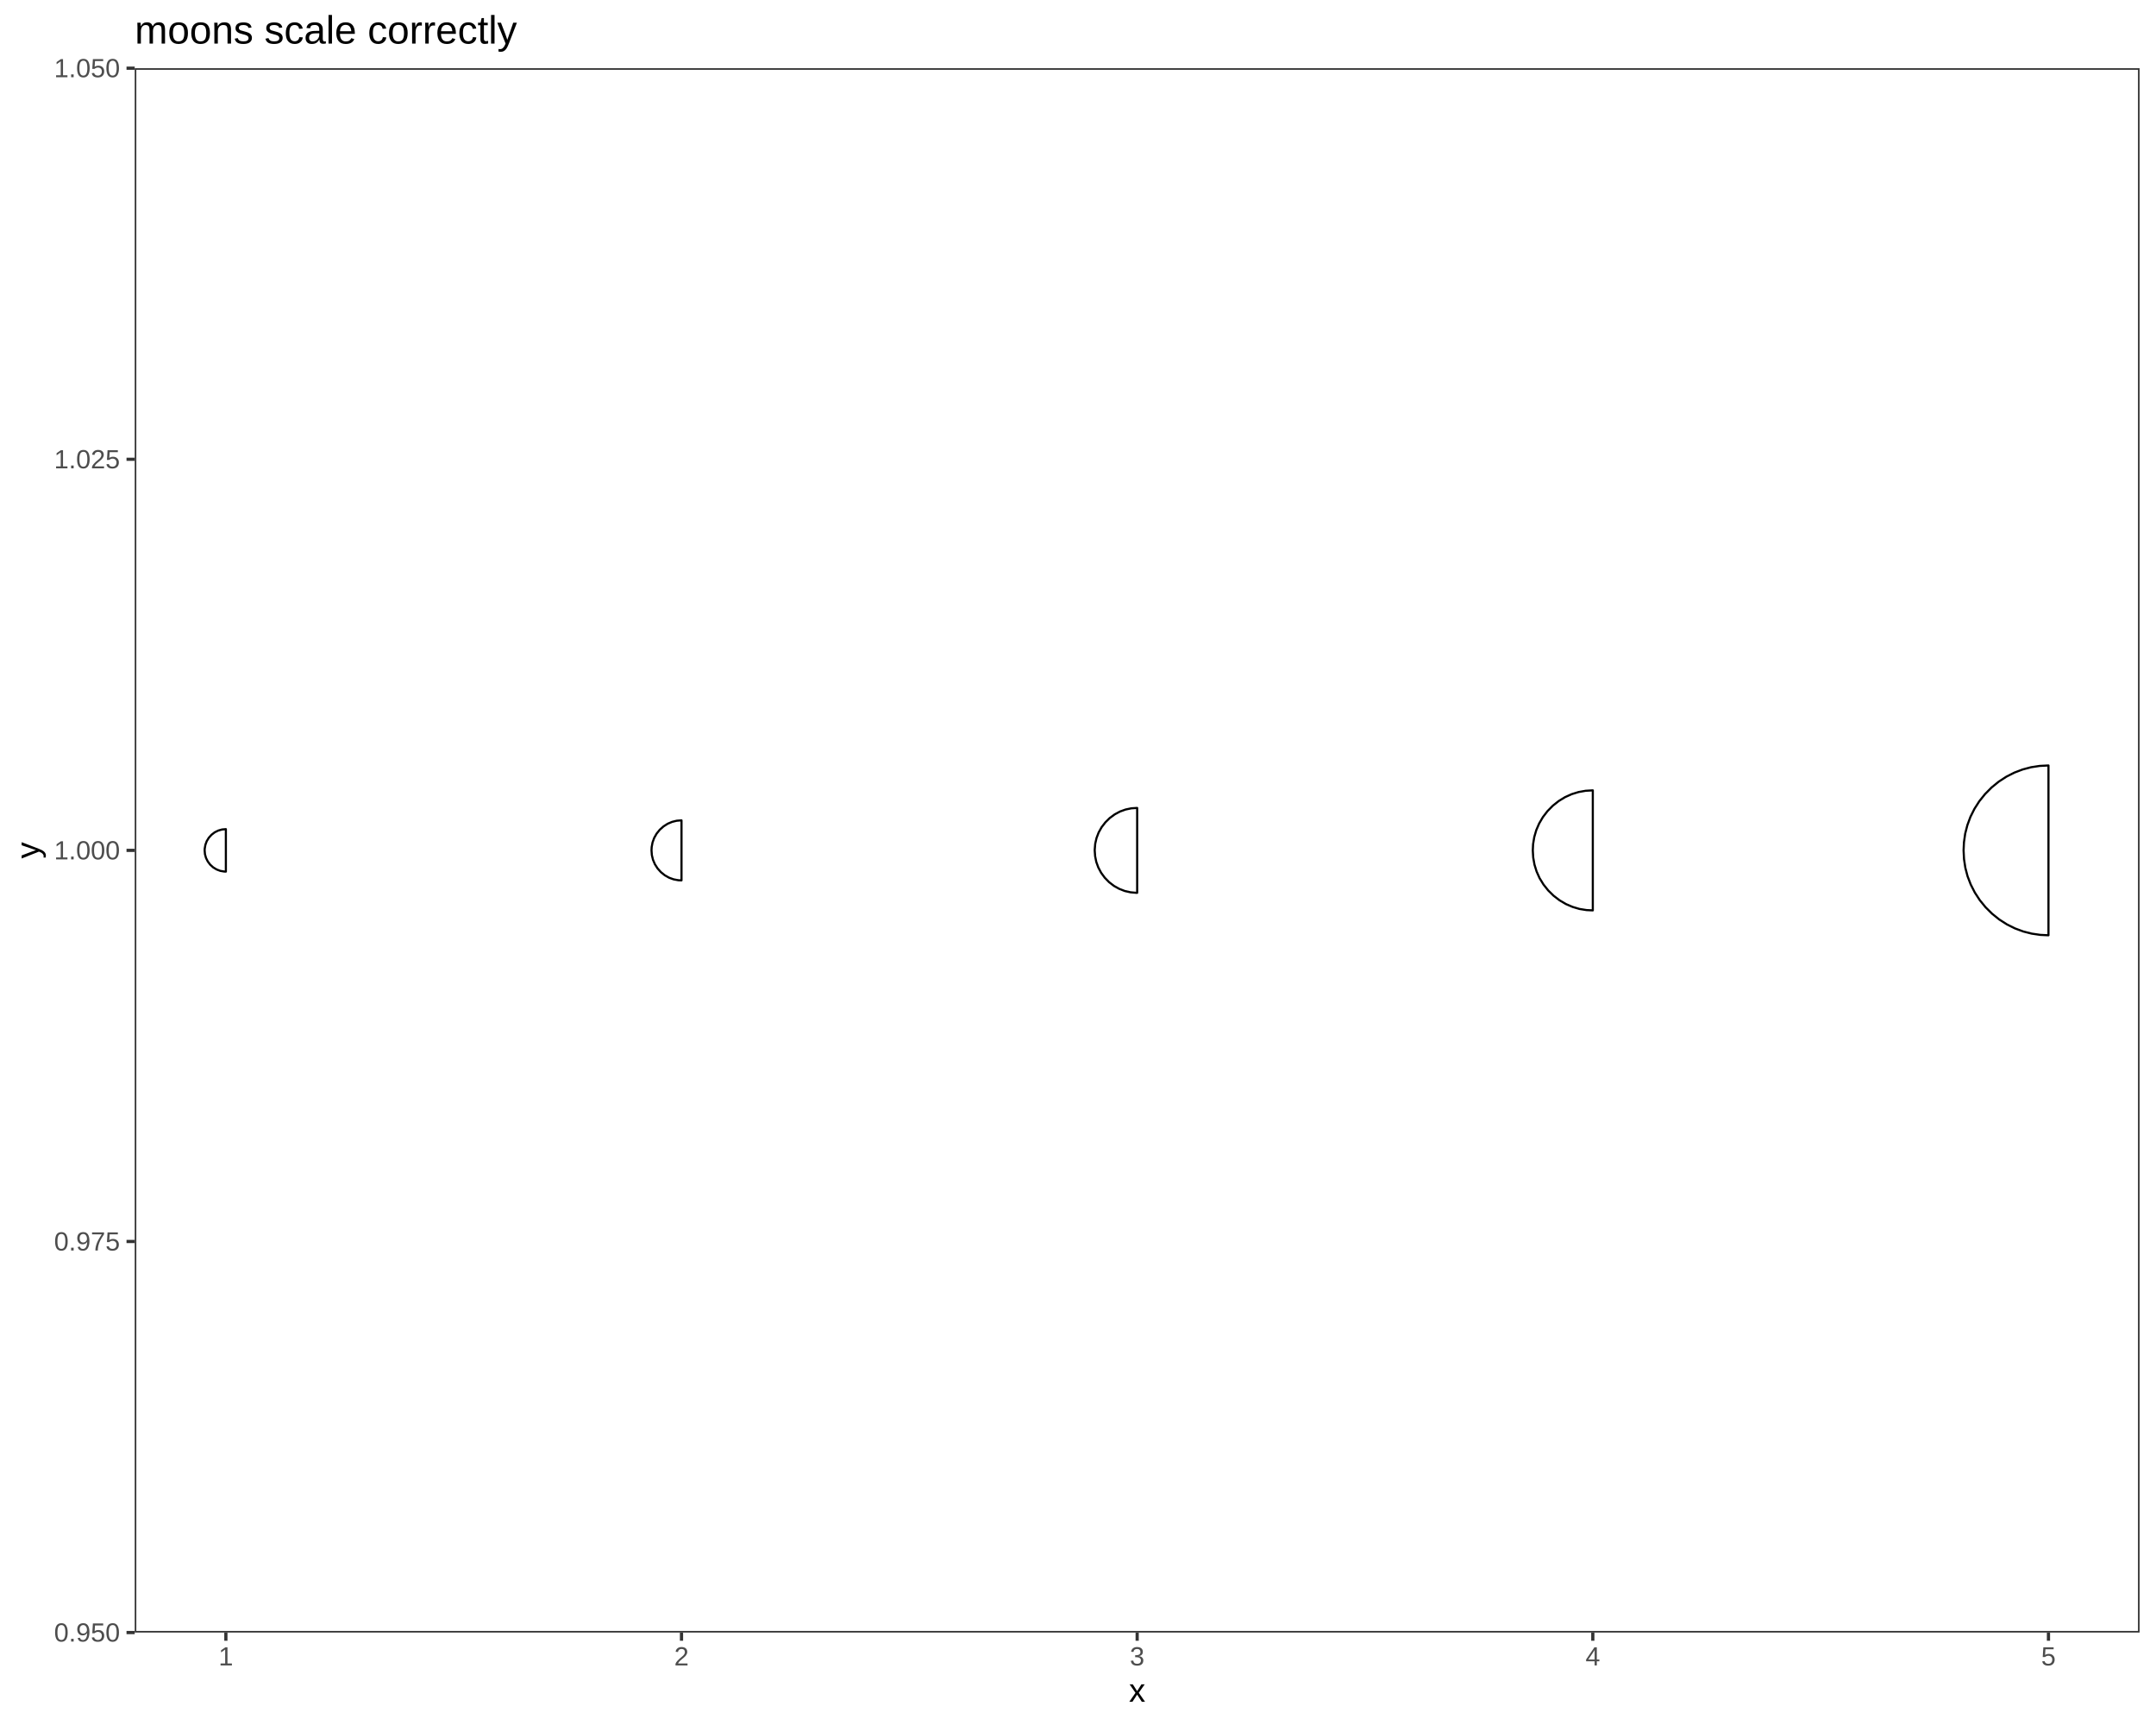
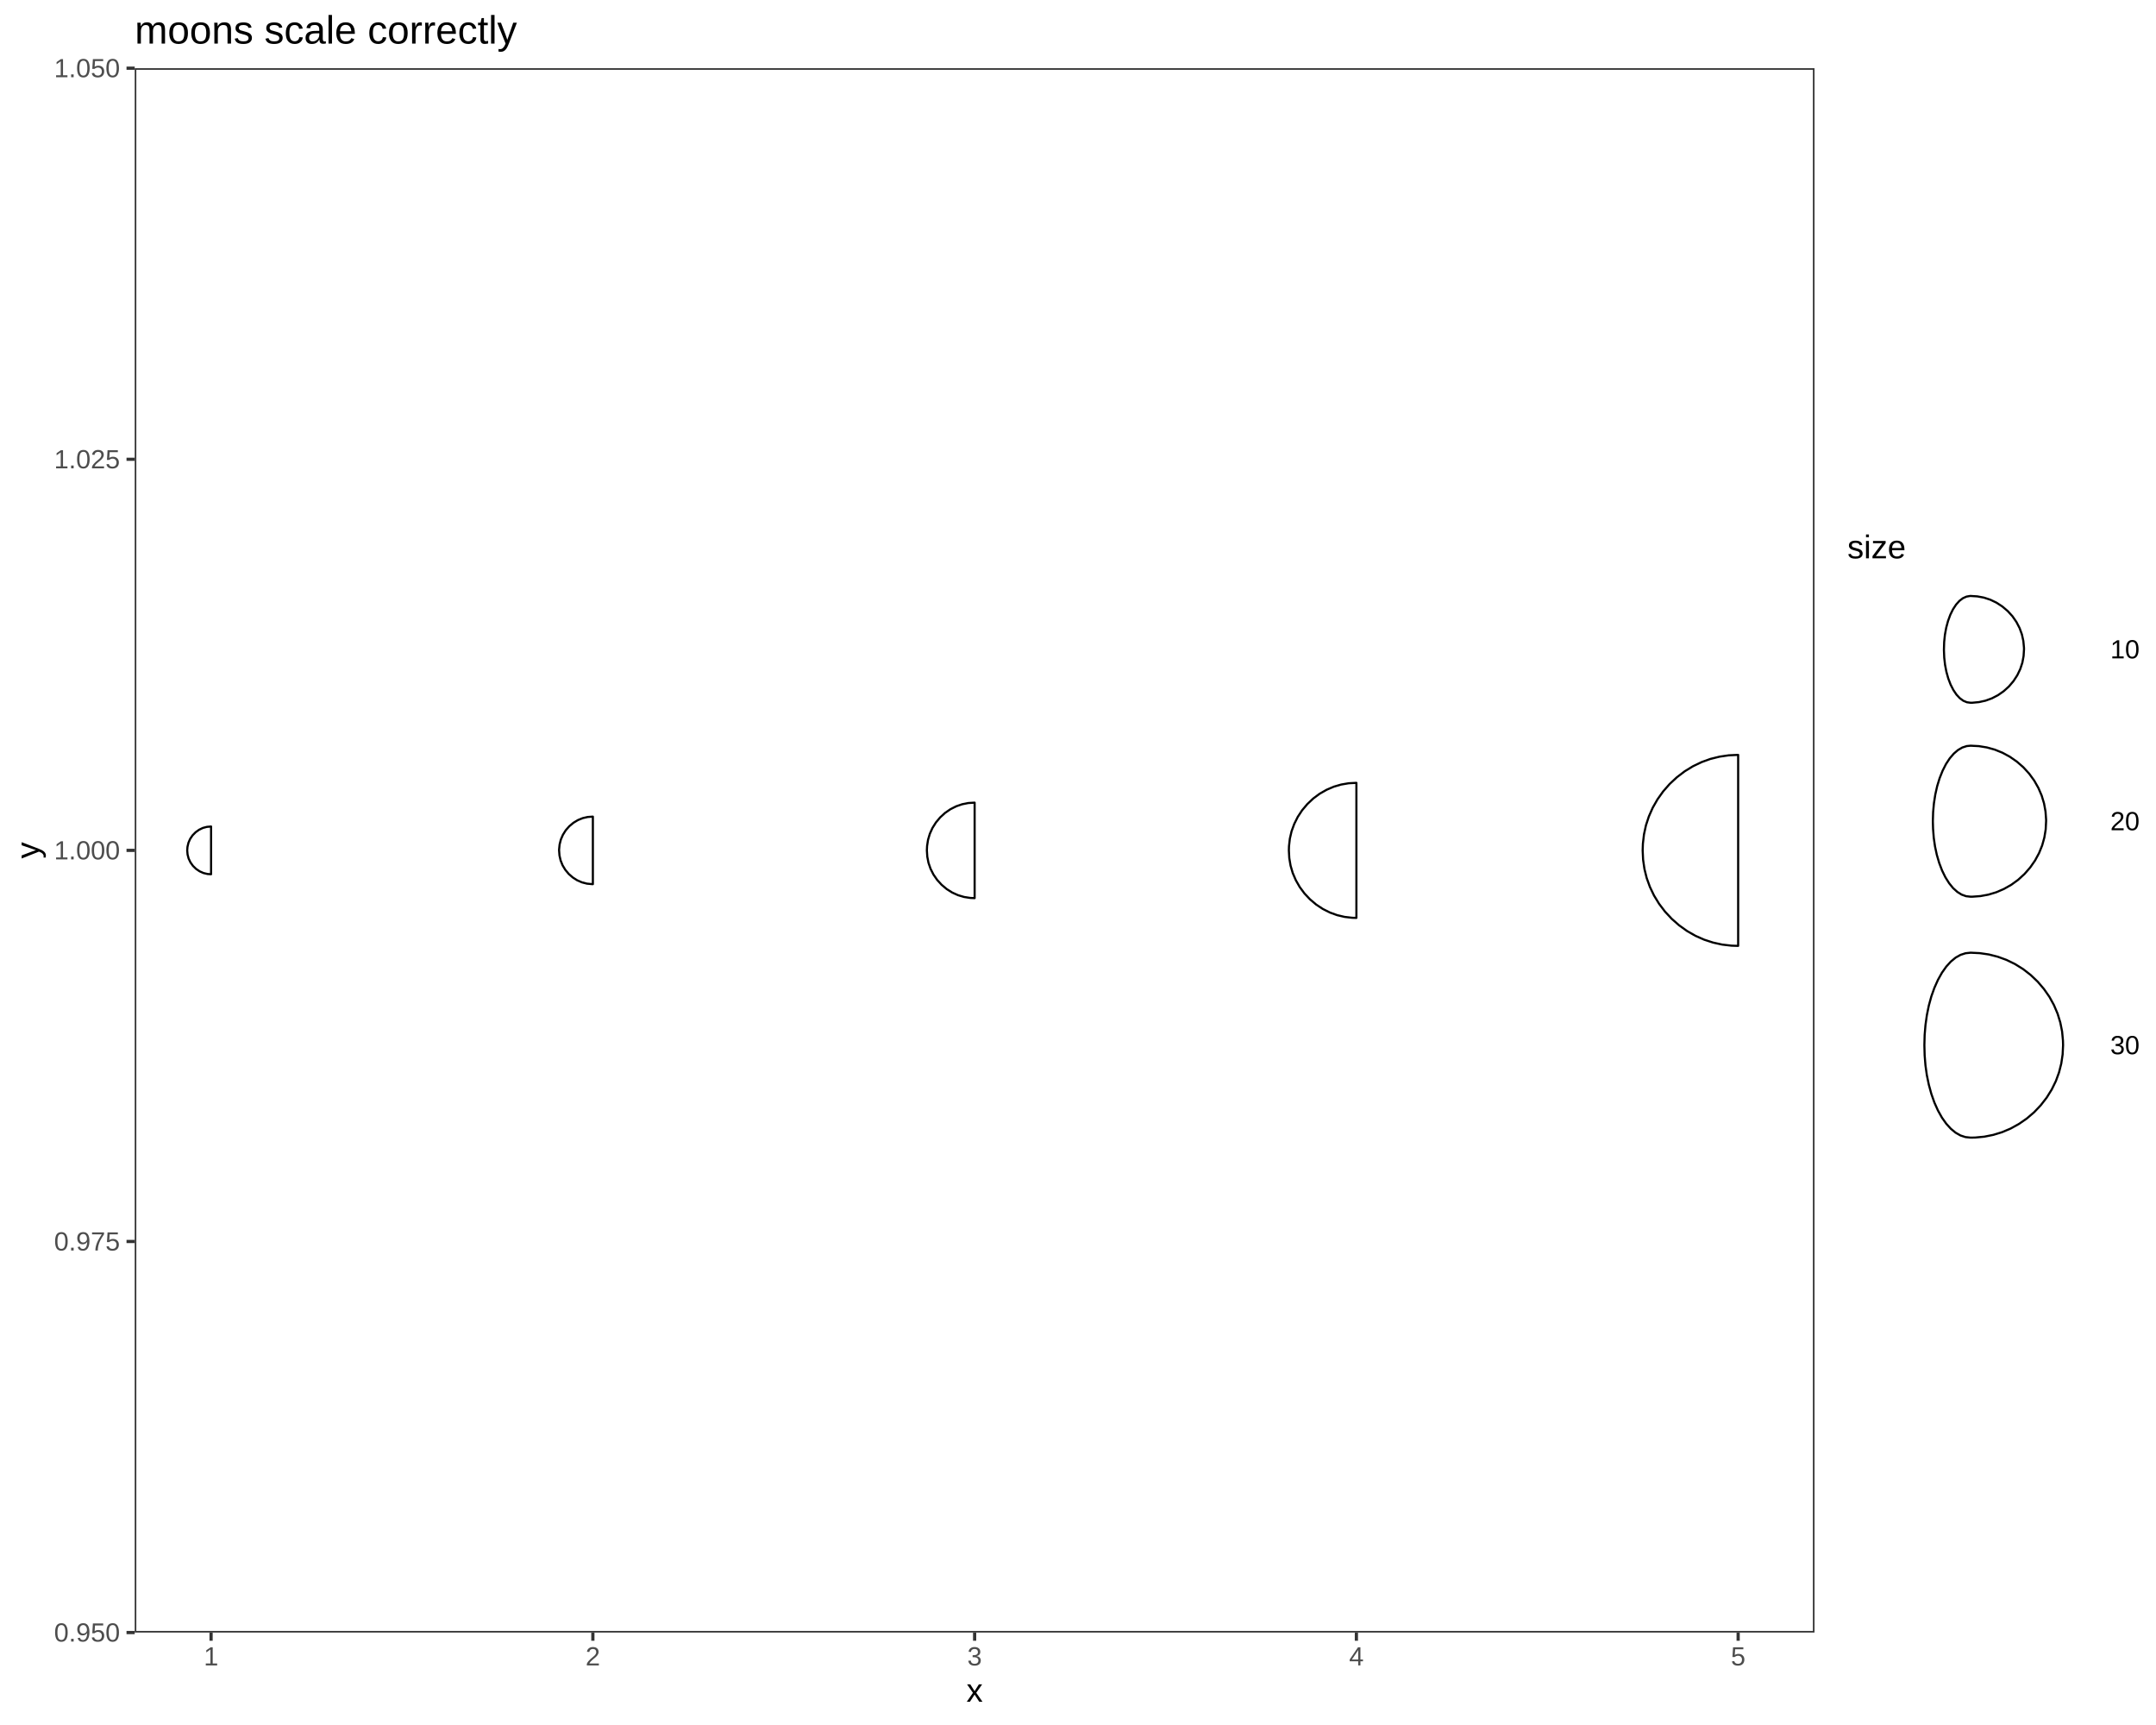
<svg xmlns="http://www.w3.org/2000/svg" viewBox="0 0 720.00 576.00">
  <defs>
    <style type="text/css">
    line, polyline, polygon, path, rect, circle {
      fill: none;
      stroke: #000000;
      stroke-linecap: round;
      stroke-linejoin: round;
      stroke-miterlimit: 10.00;
    }
  </style>
  </defs>
  <rect width="100%" height="100%" style="stroke: none; fill: #FFFFFF;" />
  <rect x="0.00" y="0.00" width="720.00" height="576.00" style="stroke-width: 1.07; stroke: #FFFFFF; fill: #FFFFFF;" />
  <defs>
-     <clipPath id="cpNDQuOTl8NzE0LjUyfDU0NS4xM3wyMi43Nw==">
-       <rect x="44.99" y="22.77" width="669.53" height="522.36" />
+     <clipPath id="cpNDQuOTl8NjA1Ljk2fDU0NS4xM3wyMi43Nw==">
+       <rect x="44.99" y="22.77" width="560.97" height="522.36" />
    </clipPath>
  </defs>
-   <rect x="44.99" y="22.77" width="669.53" height="522.36" style="stroke-width: 1.07; stroke: none; fill: #FFFFFF;" clip-path="url(#cpNDQuOTl8NzE0LjUyfDU0NS4xM3wyMi43Nw==)" />
-   <polygon points="75.43,276.86 74.14,276.98 72.90,277.33 71.72,277.91 70.65,278.73 69.74,279.73 69.04,280.87 68.59,282.09 68.37,283.35 68.34,283.95 68.45,285.24 68.80,286.48 69.39,287.66 70.20,288.73 71.21,289.64 72.35,290.33 73.56,290.79 74.83,291.01 75.43,291.04 75.43,290.76 75.43,289.91 75.43,288.52 75.43,286.76 75.43,284.83 75.43,283.95 75.43,281.97 75.43,280.12 75.43,278.54 75.43,277.44 75.43,276.92 " style="stroke-width: 0.71; fill: #FFFFFF;" clip-path="url(#cpNDQuOTl8NzE0LjUyfDU0NS4xM3wyMi43Nw==)" />
-   <polygon points="227.59,273.93 226.00,274.05 224.46,274.43 222.97,275.06 221.58,275.95 220.33,277.06 219.28,278.36 218.47,279.79 217.92,281.30 217.63,282.85 217.57,283.95 217.69,285.54 218.07,287.09 218.70,288.57 219.59,289.97 220.70,291.21 222.00,292.26 223.43,293.07 224.94,293.62 226.50,293.92 227.59,293.97 227.59,293.70 227.59,292.84 227.59,291.43 227.59,289.55 227.59,287.38 227.59,285.06 227.59,283.95 227.59,281.58 227.59,279.33 227.59,277.29 227.59,275.64 227.59,274.53 227.59,273.99 " style="stroke-width: 0.71; fill: #FFFFFF;" clip-path="url(#cpNDQuOTl8NzE0LjUyfDU0NS4xM3wyMi43Nw==)" />
-   <polygon points="379.76,269.78 377.79,269.91 375.89,270.31 374.03,270.98 372.26,271.93 370.61,273.14 369.14,274.59 367.89,276.21 366.90,277.97 366.19,279.82 365.75,281.72 365.59,283.67 365.58,283.95 365.72,285.91 366.11,287.82 366.79,289.68 367.74,291.45 368.95,293.10 370.39,294.57 372.02,295.82 373.78,296.80 375.63,297.52 377.53,297.95 379.48,298.12 379.76,298.12 379.76,297.85 379.76,297.00 379.76,295.58 379.76,293.62 379.76,291.26 379.76,288.65 379.76,285.90 379.76,283.95 379.76,281.12 379.76,278.41 379.76,275.86 379.76,273.61 379.76,271.82 379.76,270.57 379.76,269.91 " style="stroke-width: 0.71; fill: #FFFFFF;" clip-path="url(#cpNDQuOTl8NzE0LjUyfDU0NS4xM3wyMi43Nw==)" />
-   <polygon points="531.92,263.91 529.52,264.05 527.17,264.47 524.87,265.18 522.65,266.18 520.53,267.48 518.56,269.04 516.79,270.84 515.26,272.83 514.01,274.96 513.04,277.20 512.37,279.50 511.98,281.86 511.88,283.95 512.02,286.36 512.44,288.71 513.15,291.00 514.15,293.23 515.45,295.35 517.01,297.31 518.81,299.08 520.80,300.61 522.93,301.87 525.17,302.83 527.47,303.51 529.83,303.89 531.92,303.99 531.92,303.72 531.92,302.88 531.92,301.45 531.92,299.47 531.92,296.99 531.92,294.13 531.92,291.03 531.92,287.78 531.92,284.43 531.92,283.95 531.92,280.58 531.92,277.32 531.92,274.19 531.92,271.29 531.92,268.75 531.92,266.69 531.92,265.19 531.92,264.27 531.92,263.91 " style="stroke-width: 0.71; fill: #FFFFFF;" clip-path="url(#cpNDQuOTl8NzE0LjUyfDU0NS4xM3wyMi43Nw==)" />
-   <polygon points="684.09,255.60 681.15,255.75 678.27,256.19 675.45,256.94 672.69,257.99 670.02,259.35 667.47,261.01 665.09,262.95 662.93,265.13 661.01,267.52 659.37,270.08 658.03,272.76 657.01,275.52 656.28,278.35 655.87,281.23 655.74,283.95 655.89,286.89 656.33,289.77 657.07,292.59 658.13,295.35 659.49,298.02 661.15,300.57 663.08,302.94 665.27,305.11 667.66,307.03 670.22,308.67 672.89,310.00 675.66,311.03 678.49,311.75 681.37,312.17 684.09,312.30 684.09,312.02 684.09,311.18 684.09,309.77 684.09,307.77 684.09,305.23 684.09,302.22 684.09,298.83 684.09,295.18 684.09,291.37 684.09,287.45 684.09,283.95 684.09,279.93 684.09,276.02 684.09,272.23 684.09,268.61 684.09,265.26 684.09,262.31 684.09,259.84 684.09,257.92 684.09,256.57 684.09,255.81 " style="stroke-width: 0.71; fill: #FFFFFF;" clip-path="url(#cpNDQuOTl8NzE0LjUyfDU0NS4xM3wyMi43Nw==)" />
-   <rect x="44.99" y="22.77" width="669.53" height="522.36" style="stroke-width: 1.07; stroke: #333333;" clip-path="url(#cpNDQuOTl8NzE0LjUyfDU0NS4xM3wyMi43Nw==)" />
+   <rect x="44.99" y="22.77" width="560.97" height="522.36" style="stroke-width: 1.07; stroke: none; fill: #FFFFFF;" clip-path="url(#cpNDQuOTl8NjA1Ljk2fDU0NS4xM3wyMi43Nw==)" />
+   <polygon points="70.49,275.98 69.11,276.10 67.77,276.45 66.49,277.06 65.32,277.90 64.30,278.94 63.49,280.13 62.93,281.42 62.61,282.77 62.52,283.95 62.64,285.33 62.99,286.67 63.60,287.95 64.44,289.13 65.48,290.14 66.68,290.95 67.96,291.52 69.31,291.84 70.49,291.92 70.49,291.65 70.49,290.79 70.49,289.39 70.49,287.59 70.49,285.57 70.49,283.95 70.49,281.84 70.49,279.86 70.49,278.14 70.49,276.86 70.49,276.14 " style="stroke-width: 0.71; fill: #FFFFFF;" clip-path="url(#cpNDQuOTl8NjA1Ljk2fDU0NS4xM3wyMi43Nw==)" />
+   <polygon points="197.99,272.68 196.27,272.80 194.61,273.18 193.01,273.83 191.49,274.74 190.12,275.89 188.93,277.24 187.99,278.74 187.30,280.33 186.88,281.99 186.71,283.69 186.71,283.95 186.84,285.66 187.22,287.32 187.87,288.93 188.78,290.44 189.93,291.82 191.28,293.00 192.77,293.95 194.37,294.64 196.02,295.06 197.72,295.22 197.99,295.23 197.99,294.95 197.99,294.10 197.99,292.68 197.99,290.77 197.99,288.53 197.99,286.11 197.99,283.95 197.99,281.44 197.99,279.03 197.99,276.83 197.99,274.98 197.99,273.64 197.99,272.88 " style="stroke-width: 0.71; fill: #FFFFFF;" clip-path="url(#cpNDQuOTl8NjA1Ljk2fDU0NS4xM3wyMi43Nw==)" />
+   <polygon points="325.48,268.01 323.37,268.14 321.32,268.55 319.33,269.23 317.41,270.20 315.61,271.44 313.98,272.93 312.56,274.62 311.40,276.46 310.52,278.41 309.92,280.42 309.60,282.49 309.53,283.95 309.67,286.06 310.07,288.11 310.76,290.10 311.73,292.02 312.97,293.82 314.46,295.45 316.15,296.87 317.99,298.03 319.93,298.91 321.95,299.51 324.01,299.83 325.48,299.90 325.48,299.62 325.48,298.77 325.48,297.35 325.48,295.38 325.48,292.97 325.48,290.27 325.48,287.40 325.48,284.41 325.48,283.95 325.48,280.95 325.48,278.06 325.48,275.32 325.48,272.86 325.48,270.82 325.48,269.31 325.48,268.37 325.48,268.01 " style="stroke-width: 0.71; fill: #FFFFFF;" clip-path="url(#cpNDQuOTl8NjA1Ljk2fDU0NS4xM3wyMi43Nw==)" />
+   <polygon points="452.97,261.40 450.39,261.54 447.88,261.97 445.41,262.69 443.01,263.72 440.72,265.03 438.56,266.63 436.60,268.48 434.86,270.54 433.39,272.77 432.22,275.12 431.33,277.55 430.75,280.04 430.46,282.58 430.42,283.95 430.56,286.53 430.99,289.05 431.71,291.51 432.74,293.91 434.05,296.20 435.65,298.36 437.50,300.32 439.56,302.06 441.79,303.53 444.14,304.71 446.57,305.59 449.06,306.17 451.60,306.46 452.97,306.50 452.97,306.22 452.97,305.38 452.97,303.96 452.97,301.97 452.97,299.46 452.97,296.55 452.97,293.34 452.97,289.95 452.97,286.45 452.97,283.95 452.97,280.37 452.97,276.90 452.97,273.56 452.97,270.42 452.97,267.62 452.97,265.26 452.97,263.44 452.97,262.20 452.97,261.53 " style="stroke-width: 0.71; fill: #FFFFFF;" clip-path="url(#cpNDQuOTl8NjA1Ljk2fDU0NS4xM3wyMi43Nw==)" />
+   <polygon points="580.46,252.06 577.32,252.21 574.24,252.66 571.21,253.41 568.25,254.48 565.37,255.86 562.61,257.55 560.01,259.53 557.60,261.77 555.43,264.24 553.54,266.89 551.94,269.69 550.65,272.60 549.67,275.58 549.01,278.62 548.65,281.72 548.57,283.95 548.72,287.10 549.17,290.18 549.92,293.20 550.99,296.16 552.37,299.04 554.06,301.80 556.04,304.41 558.28,306.81 560.75,308.98 563.40,310.88 566.20,312.48 569.11,313.77 572.09,314.74 575.13,315.41 578.23,315.77 580.46,315.84 580.46,315.57 580.46,314.73 580.46,313.31 580.46,311.32 580.46,308.76 580.46,305.72 580.46,302.26 580.46,298.49 580.46,294.52 580.46,290.42 580.46,286.22 580.46,283.95 580.46,279.68 580.46,275.53 580.46,271.48 580.46,267.60 580.46,263.97 580.46,260.69 580.46,257.86 580.46,255.57 580.46,253.85 580.46,252.71 580.46,252.14 " style="stroke-width: 0.71; fill: #FFFFFF;" clip-path="url(#cpNDQuOTl8NjA1Ljk2fDU0NS4xM3wyMi43Nw==)" />
+   <rect x="44.99" y="22.77" width="560.97" height="522.36" style="stroke-width: 1.07; stroke: #333333;" clip-path="url(#cpNDQuOTl8NjA1Ljk2fDU0NS4xM3wyMi43Nw==)" />
  <defs>
    <clipPath id="cpMC4wMHw3MjAuMDB8NTc2LjAwfDAuMDA=">
      <rect x="0.00" y="0.00" width="720.00" height="576.00" />
    </clipPath>
  </defs>
  <g clip-path="url(#cpMC4wMHw3MjAuMDB8NTc2LjAwfDAuMDA=)">
    <text x="18.06" y="548.15" style="font-size: 8.80px; fill: #4D4D4D; font-family: Liberation Sans;" textLength="22.00px" lengthAdjust="spacingAndGlyphs">0.950</text>
  </g>
  <g clip-path="url(#cpMC4wMHw3MjAuMDB8NTc2LjAwfDAuMDA=)">
    <text x="18.06" y="417.56" style="font-size: 8.80px; fill: #4D4D4D; font-family: Liberation Sans;" textLength="22.00px" lengthAdjust="spacingAndGlyphs">0.975</text>
  </g>
  <g clip-path="url(#cpMC4wMHw3MjAuMDB8NTc2LjAwfDAuMDA=)">
    <text x="18.06" y="286.97" style="font-size: 8.80px; fill: #4D4D4D; font-family: Liberation Sans;" textLength="22.00px" lengthAdjust="spacingAndGlyphs">1.000</text>
  </g>
  <g clip-path="url(#cpMC4wMHw3MjAuMDB8NTc2LjAwfDAuMDA=)">
    <text x="18.06" y="156.38" style="font-size: 8.80px; fill: #4D4D4D; font-family: Liberation Sans;" textLength="22.00px" lengthAdjust="spacingAndGlyphs">1.025</text>
  </g>
  <g clip-path="url(#cpMC4wMHw3MjAuMDB8NTc2LjAwfDAuMDA=)">
    <text x="18.06" y="25.79" style="font-size: 8.80px; fill: #4D4D4D; font-family: Liberation Sans;" textLength="22.00px" lengthAdjust="spacingAndGlyphs">1.050</text>
  </g>
  <polyline points="42.25,545.13 44.99,545.13 " style="stroke-width: 1.07; stroke: #333333; stroke-linecap: butt;" clip-path="url(#cpMC4wMHw3MjAuMDB8NTc2LjAwfDAuMDA=)" />
  <polyline points="42.25,414.54 44.99,414.54 " style="stroke-width: 1.07; stroke: #333333; stroke-linecap: butt;" clip-path="url(#cpMC4wMHw3MjAuMDB8NTc2LjAwfDAuMDA=)" />
  <polyline points="42.25,283.95 44.99,283.95 " style="stroke-width: 1.07; stroke: #333333; stroke-linecap: butt;" clip-path="url(#cpMC4wMHw3MjAuMDB8NTc2LjAwfDAuMDA=)" />
  <polyline points="42.25,153.36 44.99,153.36 " style="stroke-width: 1.07; stroke: #333333; stroke-linecap: butt;" clip-path="url(#cpMC4wMHw3MjAuMDB8NTc2LjAwfDAuMDA=)" />
  <polyline points="42.25,22.77 44.99,22.77 " style="stroke-width: 1.07; stroke: #333333; stroke-linecap: butt;" clip-path="url(#cpMC4wMHw3MjAuMDB8NTc2LjAwfDAuMDA=)" />
-   <polyline points="75.43,547.87 75.43,545.13 " style="stroke-width: 1.07; stroke: #333333; stroke-linecap: butt;" clip-path="url(#cpMC4wMHw3MjAuMDB8NTc2LjAwfDAuMDA=)" />
-   <polyline points="227.59,547.87 227.59,545.13 " style="stroke-width: 1.07; stroke: #333333; stroke-linecap: butt;" clip-path="url(#cpMC4wMHw3MjAuMDB8NTc2LjAwfDAuMDA=)" />
-   <polyline points="379.76,547.87 379.76,545.13 " style="stroke-width: 1.07; stroke: #333333; stroke-linecap: butt;" clip-path="url(#cpMC4wMHw3MjAuMDB8NTc2LjAwfDAuMDA=)" />
-   <polyline points="531.92,547.87 531.92,545.13 " style="stroke-width: 1.07; stroke: #333333; stroke-linecap: butt;" clip-path="url(#cpMC4wMHw3MjAuMDB8NTc2LjAwfDAuMDA=)" />
-   <polyline points="684.09,547.87 684.09,545.13 " style="stroke-width: 1.07; stroke: #333333; stroke-linecap: butt;" clip-path="url(#cpMC4wMHw3MjAuMDB8NTc2LjAwfDAuMDA=)" />
+   <polyline points="70.49,547.87 70.49,545.13 " style="stroke-width: 1.07; stroke: #333333; stroke-linecap: butt;" clip-path="url(#cpMC4wMHw3MjAuMDB8NTc2LjAwfDAuMDA=)" />
+   <polyline points="197.99,547.87 197.99,545.13 " style="stroke-width: 1.07; stroke: #333333; stroke-linecap: butt;" clip-path="url(#cpMC4wMHw3MjAuMDB8NTc2LjAwfDAuMDA=)" />
+   <polyline points="325.48,547.87 325.48,545.13 " style="stroke-width: 1.07; stroke: #333333; stroke-linecap: butt;" clip-path="url(#cpMC4wMHw3MjAuMDB8NTc2LjAwfDAuMDA=)" />
+   <polyline points="452.97,547.87 452.97,545.13 " style="stroke-width: 1.07; stroke: #333333; stroke-linecap: butt;" clip-path="url(#cpMC4wMHw3MjAuMDB8NTc2LjAwfDAuMDA=)" />
+   <polyline points="580.46,547.87 580.46,545.13 " style="stroke-width: 1.07; stroke: #333333; stroke-linecap: butt;" clip-path="url(#cpMC4wMHw3MjAuMDB8NTc2LjAwfDAuMDA=)" />
  <g clip-path="url(#cpMC4wMHw3MjAuMDB8NTc2LjAwfDAuMDA=)">
-     <text x="72.98" y="556.11" style="font-size: 8.80px; fill: #4D4D4D; font-family: Liberation Sans;" textLength="4.89px" lengthAdjust="spacingAndGlyphs">1</text>
+     <text x="68.05" y="556.11" style="font-size: 8.80px; fill: #4D4D4D; font-family: Liberation Sans;" textLength="4.89px" lengthAdjust="spacingAndGlyphs">1</text>
  </g>
  <g clip-path="url(#cpMC4wMHw3MjAuMDB8NTc2LjAwfDAuMDA=)">
-     <text x="225.15" y="556.11" style="font-size: 8.80px; fill: #4D4D4D; font-family: Liberation Sans;" textLength="4.89px" lengthAdjust="spacingAndGlyphs">2</text>
+     <text x="195.54" y="556.11" style="font-size: 8.80px; fill: #4D4D4D; font-family: Liberation Sans;" textLength="4.89px" lengthAdjust="spacingAndGlyphs">2</text>
  </g>
  <g clip-path="url(#cpMC4wMHw3MjAuMDB8NTc2LjAwfDAuMDA=)">
-     <text x="377.31" y="556.11" style="font-size: 8.80px; fill: #4D4D4D; font-family: Liberation Sans;" textLength="4.89px" lengthAdjust="spacingAndGlyphs">3</text>
+     <text x="323.03" y="556.11" style="font-size: 8.80px; fill: #4D4D4D; font-family: Liberation Sans;" textLength="4.89px" lengthAdjust="spacingAndGlyphs">3</text>
  </g>
  <g clip-path="url(#cpMC4wMHw3MjAuMDB8NTc2LjAwfDAuMDA=)">
-     <text x="529.48" y="556.11" style="font-size: 8.80px; fill: #4D4D4D; font-family: Liberation Sans;" textLength="4.89px" lengthAdjust="spacingAndGlyphs">4</text>
+     <text x="450.53" y="556.11" style="font-size: 8.80px; fill: #4D4D4D; font-family: Liberation Sans;" textLength="4.89px" lengthAdjust="spacingAndGlyphs">4</text>
  </g>
  <g clip-path="url(#cpMC4wMHw3MjAuMDB8NTc2LjAwfDAuMDA=)">
-     <text x="681.64" y="556.11" style="font-size: 8.80px; fill: #4D4D4D; font-family: Liberation Sans;" textLength="4.89px" lengthAdjust="spacingAndGlyphs">5</text>
+     <text x="578.02" y="556.11" style="font-size: 8.80px; fill: #4D4D4D; font-family: Liberation Sans;" textLength="4.89px" lengthAdjust="spacingAndGlyphs">5</text>
  </g>
  <g clip-path="url(#cpMC4wMHw3MjAuMDB8NTc2LjAwfDAuMDA=)">
-     <text x="377.01" y="568.24" style="font-size: 11.00px; font-family: Liberation Sans;" textLength="5.50px" lengthAdjust="spacingAndGlyphs">x</text>
+     <text x="322.73" y="568.24" style="font-size: 11.00px; font-family: Liberation Sans;" textLength="5.50px" lengthAdjust="spacingAndGlyphs">x</text>
  </g>
  <g clip-path="url(#cpMC4wMHw3MjAuMDB8NTc2LjAwfDAuMDA=)">
    <text transform="translate(13.04,286.70) rotate(-90)" style="font-size: 11.00px; font-family: Liberation Sans;" textLength="5.50px" lengthAdjust="spacingAndGlyphs">y</text>
+   </g>
+   <rect x="616.92" y="177.74" width="97.60" height="212.43" style="stroke-width: 1.07; stroke: none; fill: #FFFFFF;" clip-path="url(#cpMC4wMHw3MjAuMDB8NTc2LjAwfDAuMDA=)" />
+   <g clip-path="url(#cpMC4wMHw3MjAuMDB8NTc2LjAwfDAuMDA=)">
+     <text x="616.92" y="186.44" style="font-size: 11.00px; font-family: Liberation Sans;" textLength="19.56px" lengthAdjust="spacingAndGlyphs">size</text>
+   </g>
+   <rect x="616.92" y="193.06" width="82.34" height="47.54" style="stroke-width: 1.07; stroke: none; fill: #FFFFFF;" clip-path="url(#cpMC4wMHw3MjAuMDB8NTc2LjAwfDAuMDA=)" />
+   <polygon points="658.09,199.00 660.34,199.14 662.53,199.55 664.67,200.25 666.73,201.24 668.68,202.51 670.47,204.03 672.06,205.77 673.39,207.69 674.45,209.73 675.22,211.85 675.70,214.03 675.91,216.26 675.92,216.83 675.78,219.08 675.37,221.27 674.67,223.40 673.68,225.47 672.41,227.42 670.89,229.21 669.15,230.79 667.23,232.13 665.19,233.19 663.07,233.96 660.89,234.44 658.66,234.65 658.09,234.66 656.85,234.49 655.65,233.99 654.48,233.13 653.36,231.93 652.33,230.40 651.40,228.58 650.62,226.53 650.00,224.31 649.55,221.98 649.28,219.58 649.18,217.11 649.18,216.83 649.26,214.35 649.51,211.95 649.94,209.61 650.54,207.37 651.30,205.30 652.21,203.45 653.24,201.88 654.35,200.64 655.52,199.75 656.72,199.21 657.95,199.00 " style="stroke-width: 0.71; fill: #FFFFFF;" clip-path="url(#cpMC4wMHw3MjAuMDB8NTc2LjAwfDAuMDA=)" />
+   <rect x="616.92" y="240.60" width="82.34" height="67.23" style="stroke-width: 1.07; stroke: none; fill: #FFFFFF;" clip-path="url(#cpMC4wMHw3MjAuMDB8NTc2LjAwfDAuMDA=)" />
+   <polygon points="658.09,249.00 660.84,249.14 663.53,249.58 666.16,250.31 668.73,251.35 671.20,252.69 673.54,254.32 675.71,256.21 677.65,258.34 679.33,260.65 680.72,263.10 681.82,265.65 682.61,268.27 683.10,270.95 683.30,273.69 683.30,274.21 683.16,276.96 682.72,279.65 681.99,282.28 680.95,284.85 679.61,287.33 677.98,289.67 676.09,291.83 673.97,293.77 671.66,295.45 669.20,296.84 666.65,297.94 664.03,298.73 661.35,299.22 658.61,299.42 658.09,299.42 656.57,299.25 655.09,298.72 653.65,297.82 652.24,296.55 650.91,294.91 649.67,292.94 648.56,290.67 647.60,288.15 646.81,285.46 646.20,282.64 645.78,279.73 645.55,276.76 645.48,274.21 645.57,271.18 645.84,268.22 646.29,265.32 646.92,262.52 647.74,259.85 648.73,257.37 649.86,255.14 651.12,253.22 652.47,251.65 653.88,250.44 655.33,249.60 656.82,249.12 " style="stroke-width: 0.71; fill: #FFFFFF;" clip-path="url(#cpMC4wMHw3MjAuMDB8NTc2LjAwfDAuMDA=)" />
+   <rect x="616.92" y="307.83" width="82.34" height="82.34" style="stroke-width: 1.07; stroke: none; fill: #FFFFFF;" clip-path="url(#cpMC4wMHw3MjAuMDB8NTc2LjAwfDAuMDA=)" />
+   <polygon points="658.09,318.12 661.18,318.27 664.20,318.71 667.17,319.47 670.08,320.53 672.90,321.90 675.60,323.58 678.14,325.55 680.48,327.78 682.57,330.23 684.40,332.85 685.92,335.62 687.14,338.49 688.04,341.43 688.64,344.42 688.93,347.48 688.97,349.00 688.82,352.08 688.37,355.11 687.62,358.08 686.56,360.98 685.18,363.80 683.50,366.50 681.53,369.04 679.31,371.38 676.86,373.48 674.23,375.30 671.47,376.83 668.60,378.05 665.66,378.95 662.66,379.55 659.61,379.84 658.09,379.87 656.38,379.69 654.72,379.15 653.08,378.22 651.49,376.91 649.96,375.23 648.51,373.18 647.18,370.80 645.99,368.14 644.97,365.24 644.13,362.18 643.47,358.99 643.01,355.72 642.74,352.39 642.65,349.00 642.74,345.58 643.02,342.25 643.48,338.98 644.13,335.79 644.97,332.73 646.00,329.84 647.19,327.18 648.52,324.80 649.97,322.75 651.50,321.07 653.09,319.76 654.73,318.84 656.39,318.30 " style="stroke-width: 0.71; fill: #FFFFFF;" clip-path="url(#cpMC4wMHw3MjAuMDB8NTc2LjAwfDAuMDA=)" />
+   <g clip-path="url(#cpMC4wMHw3MjAuMDB8NTc2LjAwfDAuMDA=)">
+     <text x="704.74" y="219.85" style="font-size: 8.80px; font-family: Liberation Sans;" textLength="9.78px" lengthAdjust="spacingAndGlyphs">10</text>
+   </g>
+   <g clip-path="url(#cpMC4wMHw3MjAuMDB8NTc2LjAwfDAuMDA=)">
+     <text x="704.74" y="277.24" style="font-size: 8.80px; font-family: Liberation Sans;" textLength="9.78px" lengthAdjust="spacingAndGlyphs">20</text>
+   </g>
+   <g clip-path="url(#cpMC4wMHw3MjAuMDB8NTc2LjAwfDAuMDA=)">
+     <text x="704.74" y="352.02" style="font-size: 8.80px; font-family: Liberation Sans;" textLength="9.78px" lengthAdjust="spacingAndGlyphs">30</text>
  </g>
  <g clip-path="url(#cpMC4wMHw3MjAuMDB8NTc2LjAwfDAuMDA=)">
    <text x="44.99" y="14.56" style="font-size: 13.20px; font-family: Liberation Sans;" textLength="127.47px" lengthAdjust="spacingAndGlyphs">moons scale correctly</text>
  </g>
</svg>
